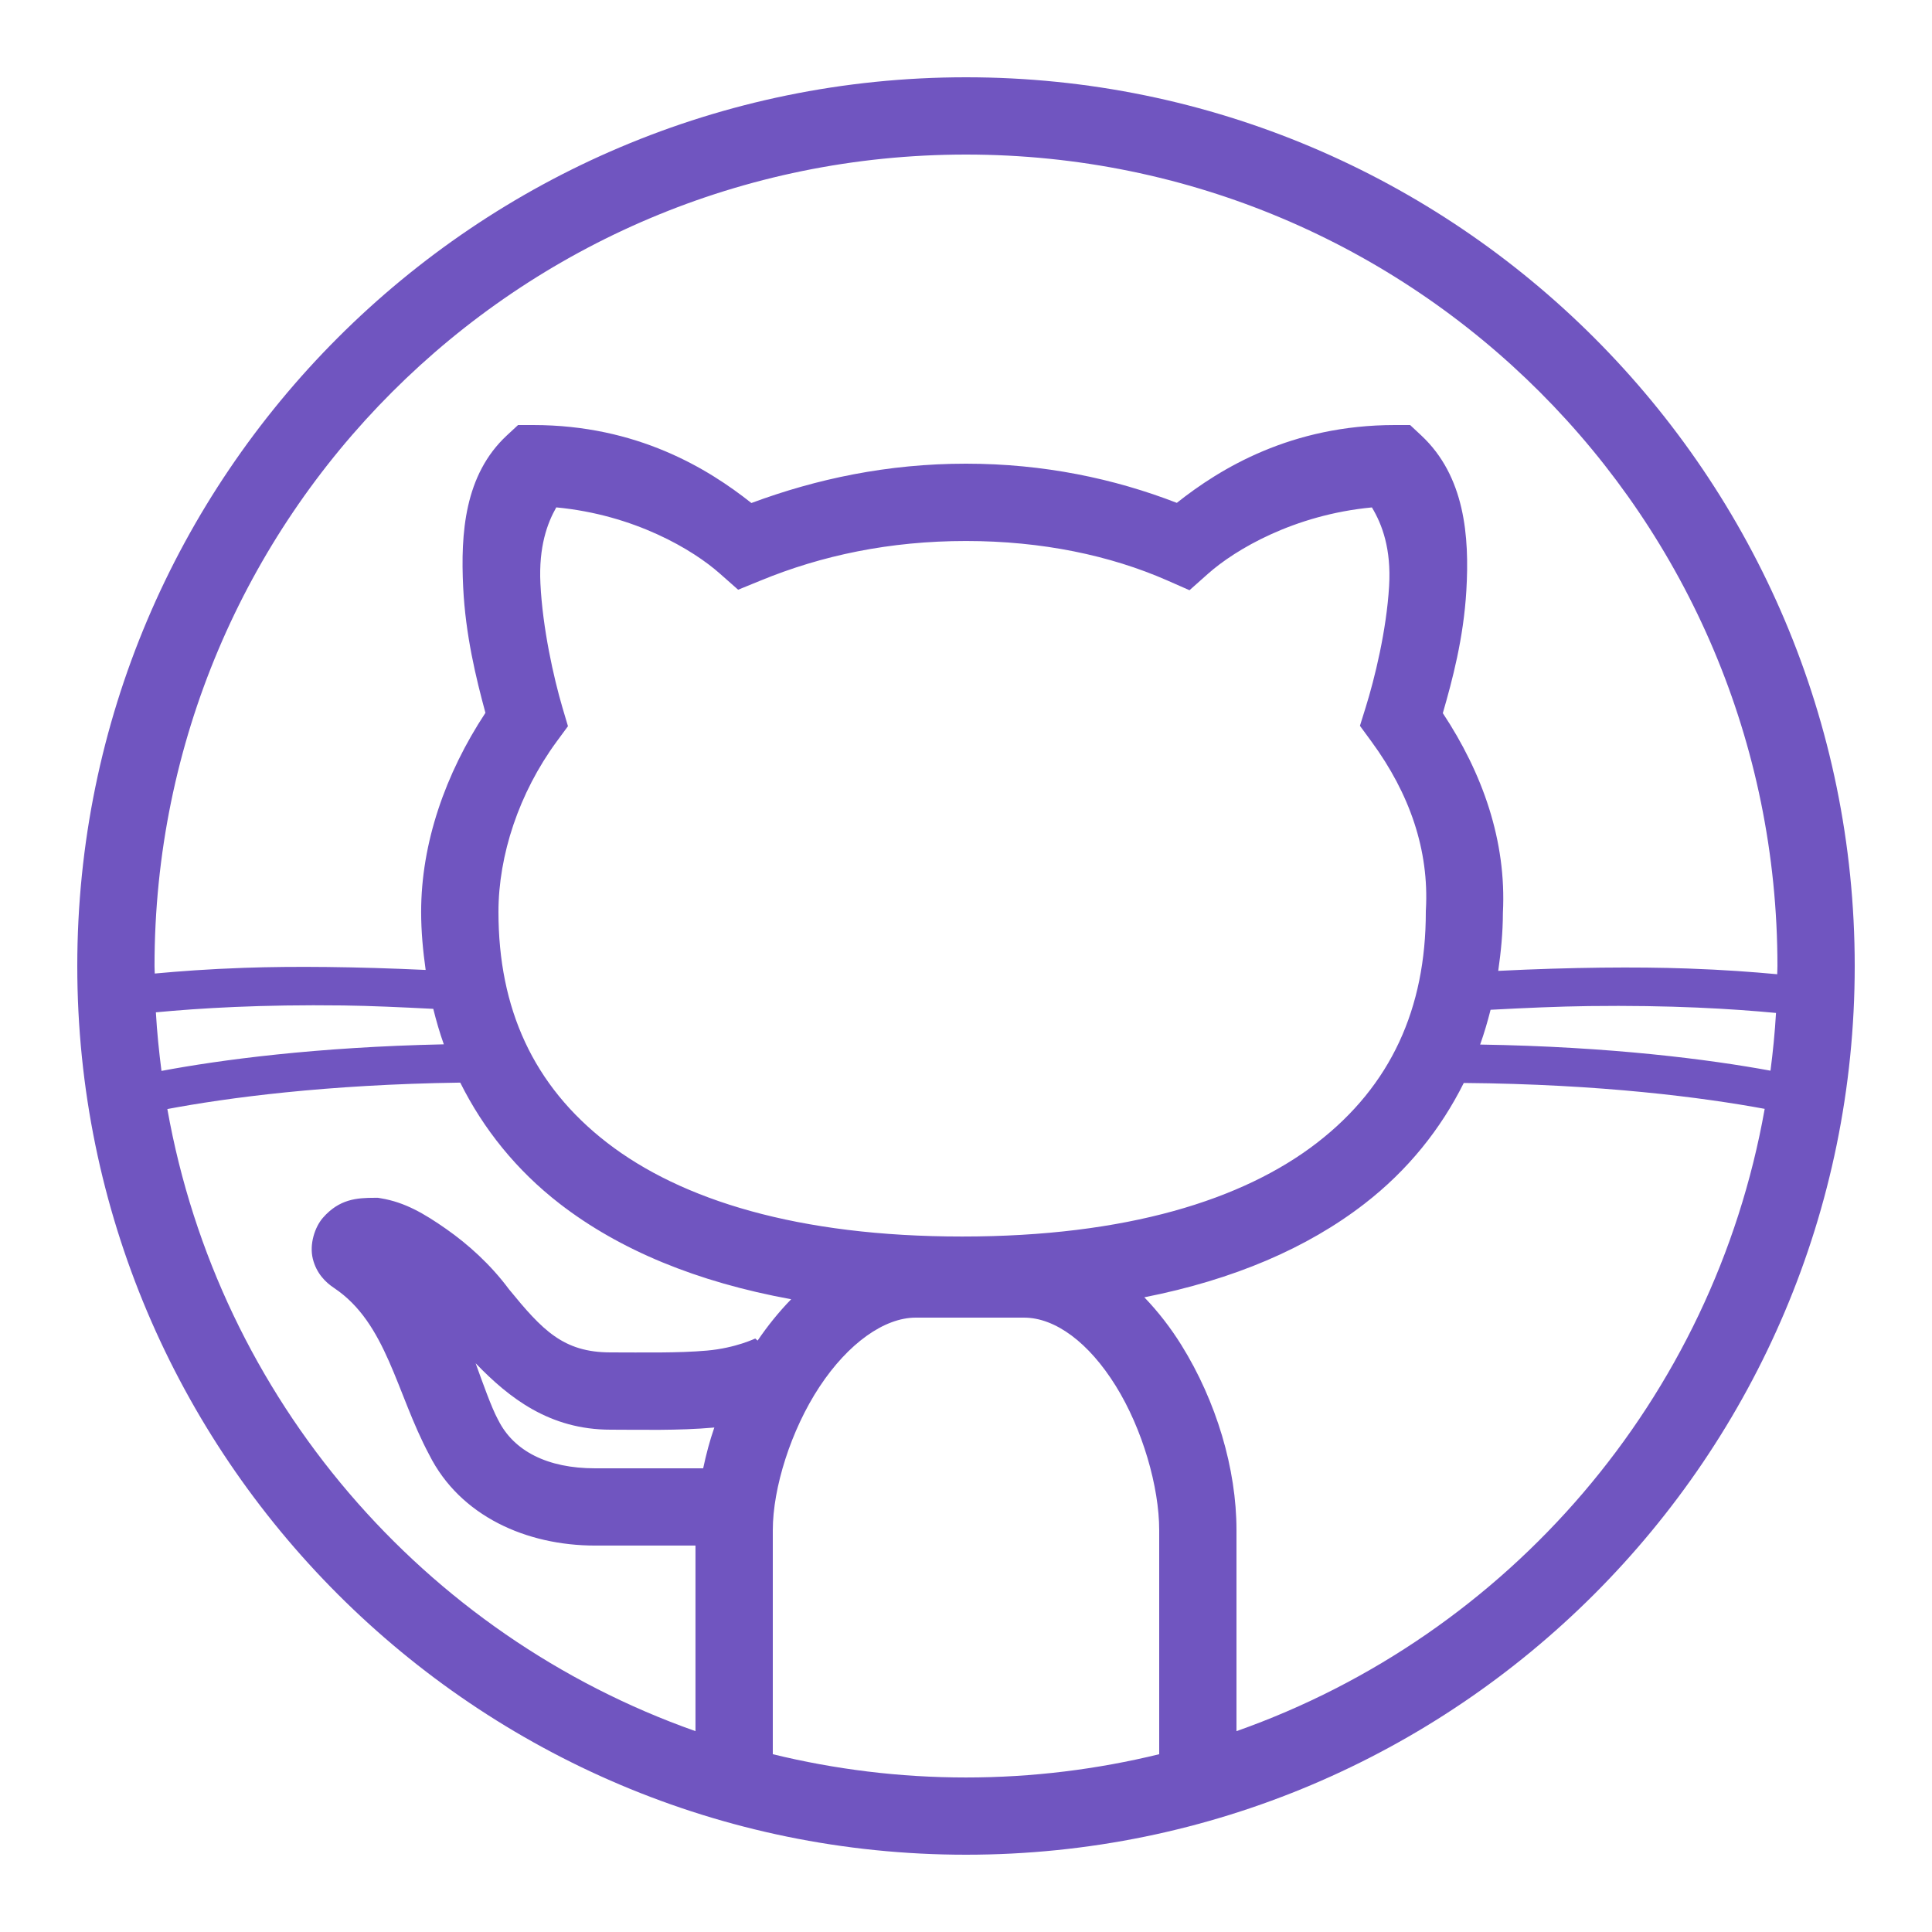
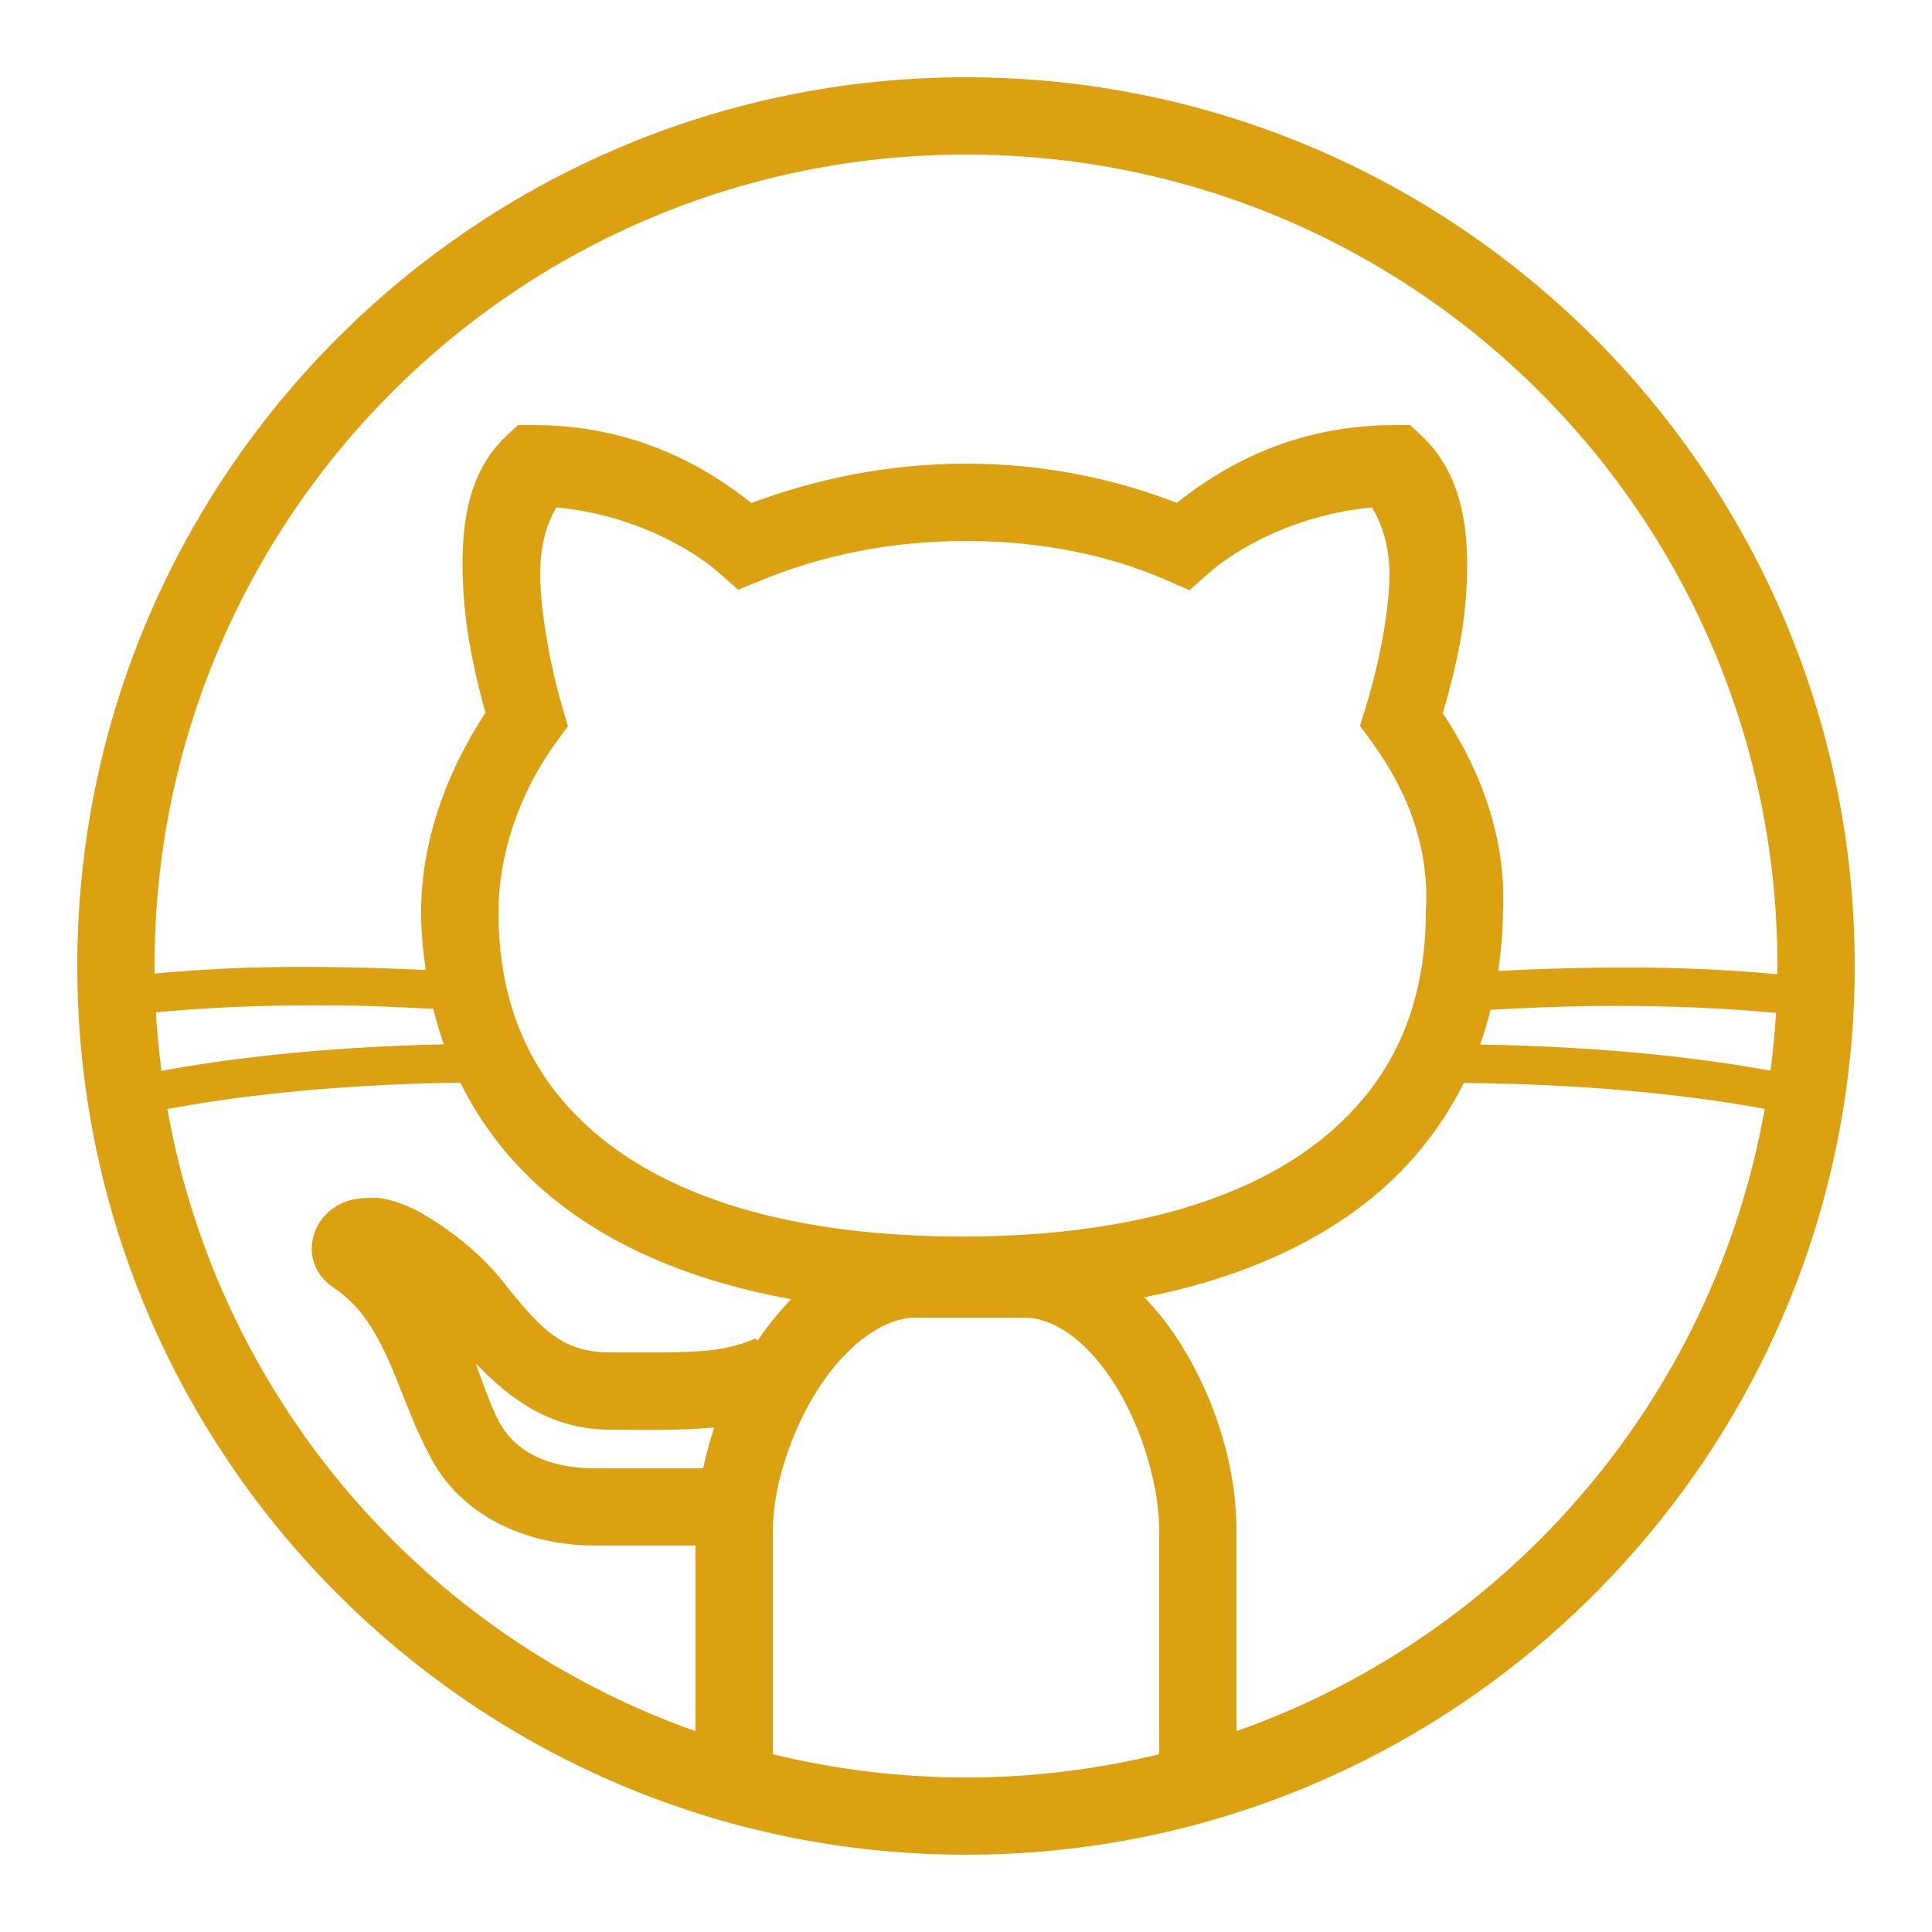
<svg xmlns="http://www.w3.org/2000/svg" viewBox="0,0,256,256" width="60px" height="60px">
-   <g fill="#7055c0" fill-rule="nonzero" stroke="none" stroke-width="1" stroke-linecap="butt" stroke-linejoin="miter" stroke-miterlimit="10" stroke-dasharray="" stroke-dashoffset="0" font-family="none" font-weight="none" font-size="none" text-anchor="none" style="mix-blend-mode: normal">
+   <g fill="#DBA111" fill-rule="nonzero" stroke="none" stroke-width="1" stroke-linecap="butt" stroke-linejoin="miter" stroke-miterlimit="10" stroke-dasharray="" stroke-dashoffset="0" font-family="none" font-weight="none" font-size="none" text-anchor="none" style="mix-blend-mode: normal">
    <g transform="scale(5.12,5.12)">
      <path d="M25,2c-12.689,0 -23,10.311 -23,23c0,12.689 10.311,23 23,23c12.689,0 23,-10.311 23,-23c0,-12.689 -10.311,-23 -23,-23zM25,4c11.607,0 21,9.393 21,21c0,0.071 -0.005,0.142 -0.006,0.213c-0.64,-0.059 -1.379,-0.115 -2.318,-0.148c-1.329,-0.047 -3.004,-0.033 -4.902,0.061c0.07,-0.49 0.12,-0.988 0.121,-1.498c0.097,-1.873 -0.532,-3.624 -1.555,-5.172c0.247,-0.854 0.537,-1.94 0.609,-3.172c0.083,-1.404 -0.039,-2.961 -1.166,-4.014l-0.289,-0.27h-0.395c-2.683,0 -4.52,1.123 -5.643,2.014c-1.621,-0.628 -3.445,-1.014 -5.457,-1.014c-2.024,0 -3.864,0.391 -5.553,1.018c-1.122,-0.891 -2.96,-2.018 -5.646,-2.018h-0.393l-0.289,0.268c-1.098,1.02 -1.199,2.534 -1.131,3.932c0.06,1.232 0.333,2.353 0.576,3.248c-1.04,1.578 -1.664,3.375 -1.664,5.152c0,0.512 0.048,1.01 0.117,1.502c-1.806,-0.084 -3.415,-0.1 -4.693,-0.055c-0.94,0.033 -1.679,0.089 -2.318,0.148c-0.001,-0.065 -0.006,-0.13 -0.006,-0.195c0,-11.607 9.393,-21 21,-21zM14.396,13.131c2.018,0.191 3.536,1.092 4.238,1.717l0.469,0.414l0.578,-0.236c1.581,-0.651 3.345,-1.025 5.318,-1.025c1.973,0 3.737,0.376 5.199,1.016l0.586,0.258l0.479,-0.426c0.703,-0.625 2.224,-1.526 4.242,-1.717c0.268,0.445 0.502,1.078 0.445,2.035c-0.067,1.146 -0.374,2.394 -0.605,3.135l-0.15,0.482l0.299,0.408c0.989,1.349 1.494,2.81 1.408,4.354l-0.002,0.027v0.027c0,2.495 -0.899,4.493 -2.812,5.973c-1.914,1.48 -4.935,2.428 -9.188,2.428c-4.252,0 -7.276,-0.948 -9.189,-2.428c-1.914,-1.48 -2.811,-3.477 -2.811,-5.973c0,-1.465 0.529,-3.076 1.506,-4.408l0.293,-0.398l-0.141,-0.475c-0.232,-0.788 -0.516,-2.064 -0.572,-3.217c-0.047,-0.959 0.18,-1.565 0.41,-1.971zM8.885,26.021c0.707,0.009 1.517,0.047 2.328,0.088c0.078,0.312 0.166,0.619 0.273,0.918c-3.307,0.07 -5.782,0.402 -7.307,0.688c-0.064,-0.5 -0.116,-1.005 -0.145,-1.516c1.127,-0.107 2.716,-0.205 4.85,-0.178zM41.115,26.037c2.132,-0.027 3.72,0.071 4.848,0.178c-0.029,0.503 -0.079,1.001 -0.143,1.494c-1.58,-0.29 -4.121,-0.622 -7.514,-0.676c0.105,-0.294 0.193,-0.595 0.27,-0.9c0.895,-0.048 1.768,-0.086 2.539,-0.096zM11.912,28.02c0.597,1.196 1.449,2.263 2.576,3.135c1.541,1.191 3.543,2.024 5.988,2.469c-0.32,0.329 -0.611,0.69 -0.869,1.07l-0.061,-0.053c0.005,-0.006 -0.497,0.245 -1.248,0.312c-0.751,0.067 -1.677,0.047 -2.498,0.047c-1.225,0 -1.765,-0.579 -2.627,-1.633c-0.478,-0.644 -1.06,-1.165 -1.625,-1.561c-0.579,-0.405 -1.073,-0.691 -1.684,-0.793l-0.082,-0.014h-0.084c-0.467,0 -0.918,0.034 -1.34,0.516c-0.211,0.241 -0.356,0.687 -0.262,1.064c0.094,0.378 0.333,0.61 0.547,0.752c1.367,0.911 1.608,2.714 2.465,4.318c0.8,1.594 2.526,2.35 4.291,2.35h2.6v4.803c-7.032,-2.482 -12.335,-8.598 -13.668,-16.1c1.531,-0.288 4.095,-0.635 7.58,-0.684zM37.883,28.027c3.563,0.03 6.198,0.377 7.787,0.67c-1.331,7.504 -6.636,13.623 -13.67,16.105v-5.203c0,-1.585 -0.52,-3.332 -1.426,-4.789c-0.275,-0.442 -0.598,-0.861 -0.959,-1.236c2.315,-0.457 4.217,-1.275 5.697,-2.42c1.124,-0.869 1.975,-1.934 2.57,-3.127zM23.699,34.1h2.801c0.813,0 1.68,0.648 2.375,1.766c0.695,1.118 1.125,2.619 1.125,3.734v5.799c-1.603,0.391 -3.276,0.602 -5,0.602c-1.724,0 -3.397,-0.211 -5,-0.602v-5.799c0,-1.091 0.468,-2.588 1.209,-3.711c0.741,-1.123 1.677,-1.789 2.49,-1.789zM12.309,35.281c0.866,0.898 1.914,1.719 3.492,1.719c0.779,0 1.752,0.028 2.676,-0.055c0.003,-0 0.006,-0.002 0.01,-0.002c-0.122,0.35 -0.213,0.702 -0.289,1.057h-2.797c-1.233,0 -2.105,-0.446 -2.506,-1.248l-0.008,-0.014l-0.006,-0.012c-0.164,-0.305 -0.38,-0.916 -0.572,-1.445z" />
    </g>
  </g>
</svg>
